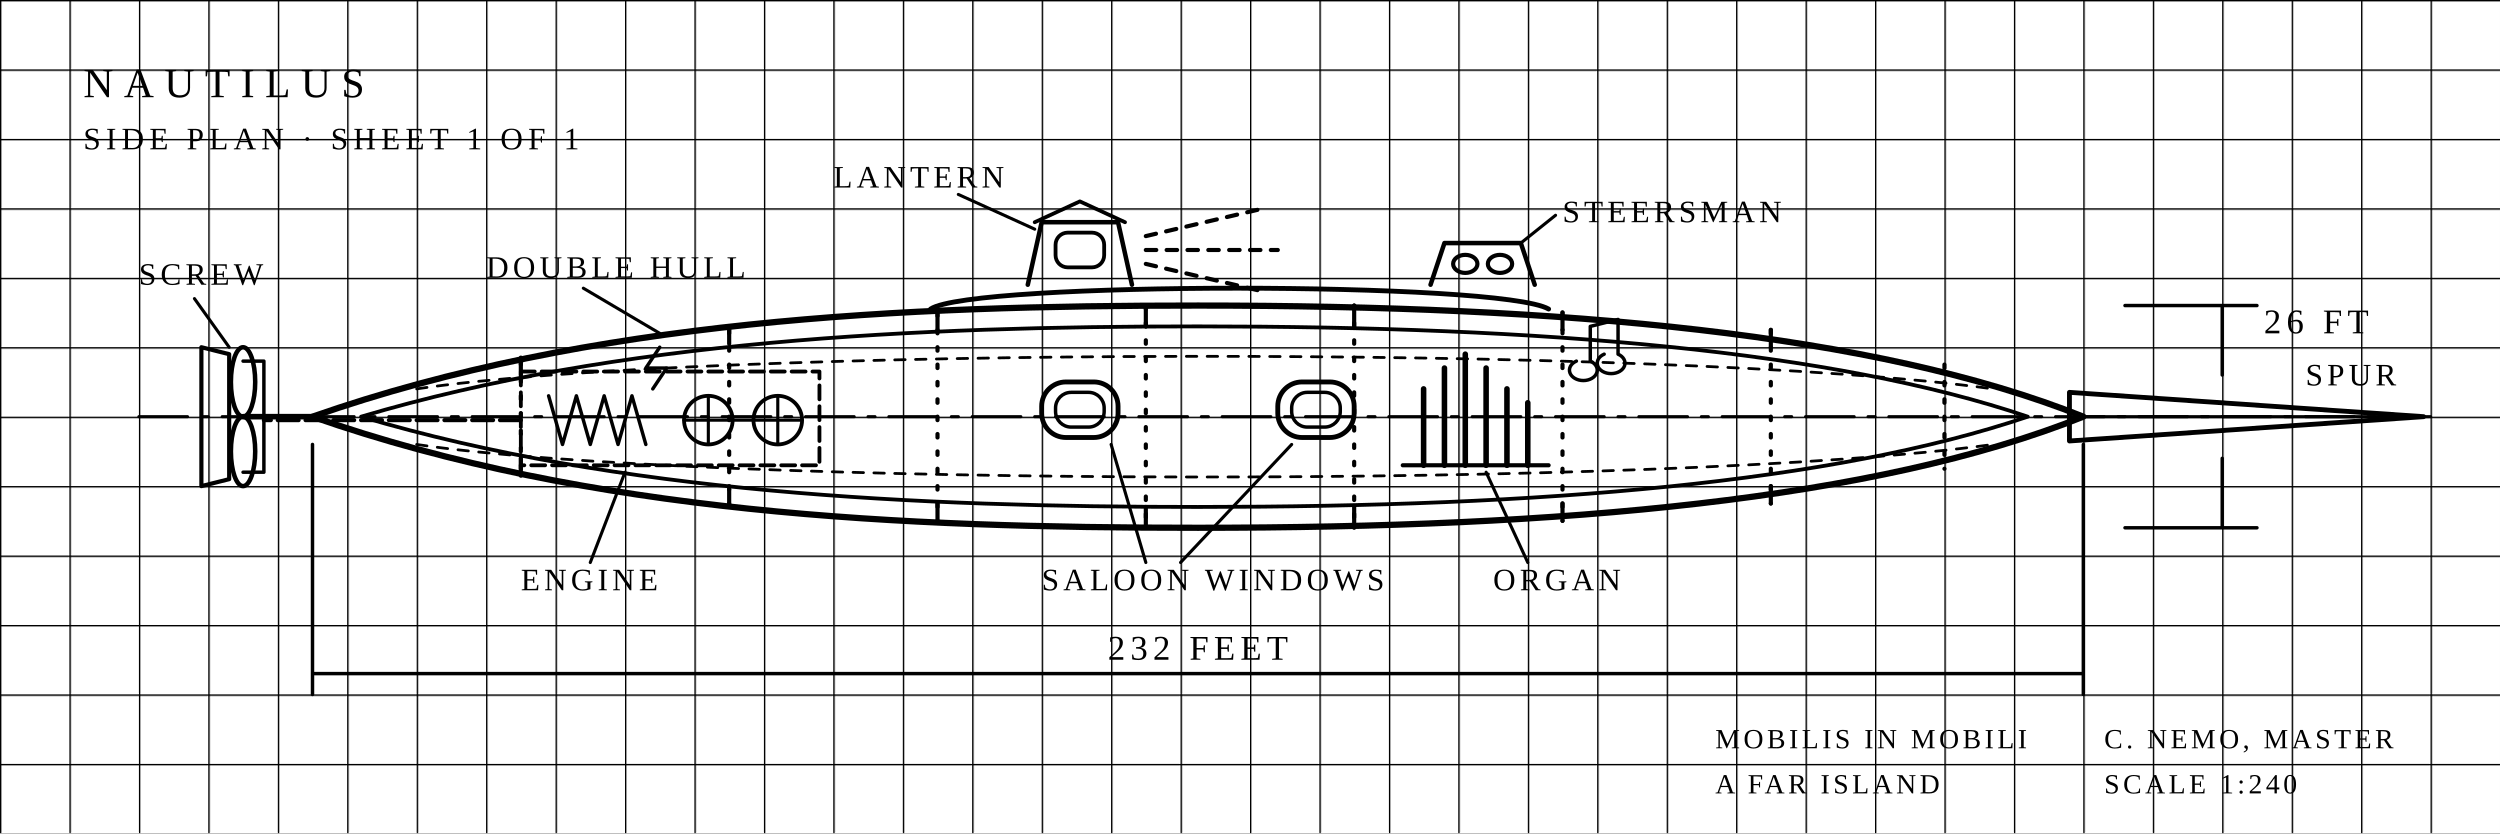
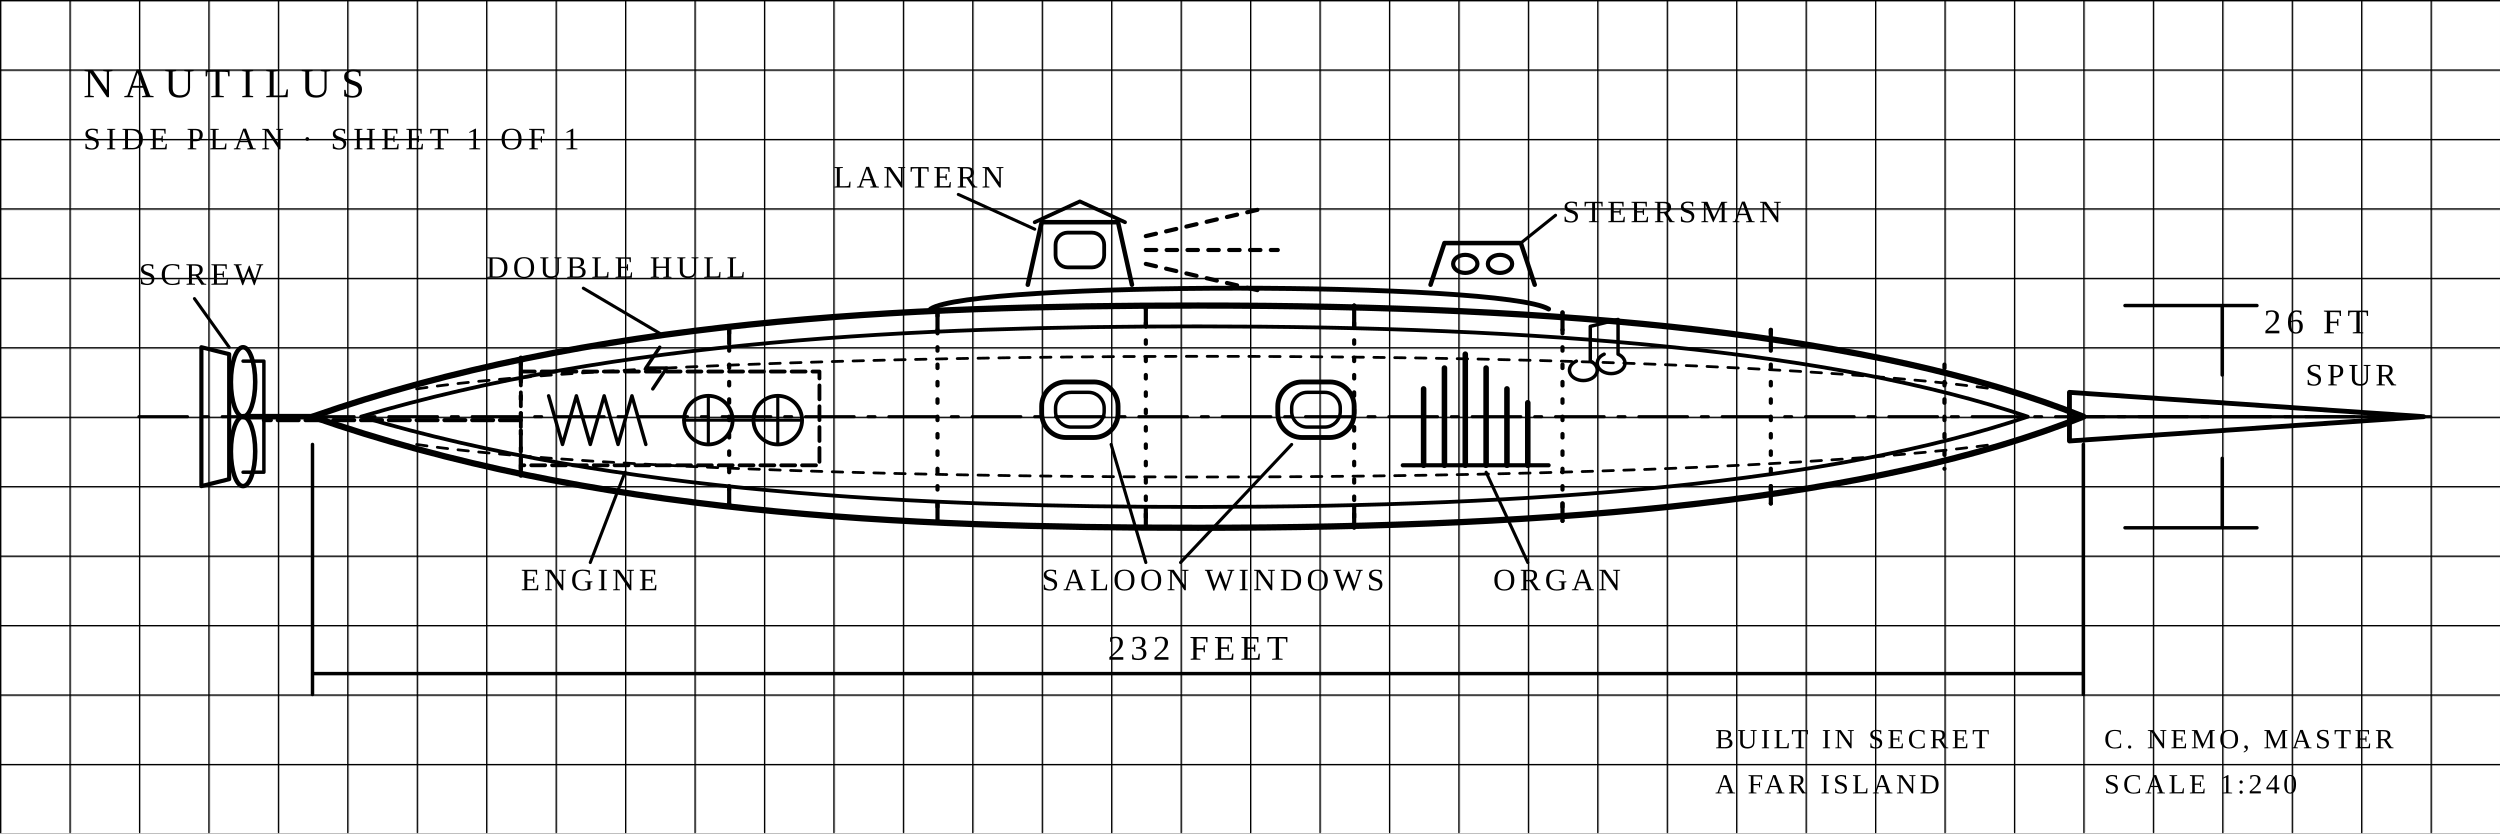
<svg xmlns="http://www.w3.org/2000/svg" viewBox="0 0 720 240" fill="none" stroke="currentColor" stroke-linecap="round" stroke-linejoin="round" font-family="inherit">
  <defs>
    <pattern id="bp-grid" width="20" height="20" patternUnits="userSpaceOnUse">
      <path d="M20 0H0V20" stroke-width="0.8" />
    </pattern>
  </defs>
  <rect class="bp-paper" width="720" height="240" stroke="none" />
  <rect class="bp-grid" width="720" height="240" fill="url(#bp-grid)" stroke="none" />
  <g class="bp-sea" stroke="none">
    <path d="M0 108 C40 104 80 112 120 108 S200 104 240 108 S320 112 360 108 S440 104 480 108 S560 112 600 108 S680 104 720 108 V240 H0 Z" />
  </g>
  <g class="bp-frame" stroke-width="1.2">
    <path d="M90 120 C170 92 260 88 345 88 C450 88 540 96 600 120 C540 144 450 152 345 152 C260 152 170 148 90 120 Z" stroke-dasharray="5 4" />
    <path d="M40 120 H700" stroke-dasharray="14 4 2 4" stroke-width="0.9" />
    <path d="M150 104 V136 M210 95 V145 M270 90 V150 M330 88 V152 M390 88 V152 M450 90 V150 M510 95 V145 M560 105 V135" stroke-dasharray="1 4" />
  </g>
  <g class="bp-dims" stroke-width="1">
    <path d="M90 194 H600 M90 188 V200 M600 188 V200 M90 128 V200 M600 128 V200" />
    <path d="M640 88 V108 M640 132 V152 M634 88 H646 M634 152 H646 M612 88 H650 M612 152 H650" />
    <rect class="bp-paper" x="306" y="179" width="78" height="14" stroke="none" />
    <rect class="bp-paper" x="651" y="85" width="49" height="15" stroke="none" />
    <rect class="bp-paper" x="18" y="12" width="184" height="36" stroke="none" />
    <g fill="currentColor" stroke="none" font-size="10" letter-spacing="1.5">
      <text x="345" y="190" text-anchor="middle">232 FEET</text>
      <text x="652" y="96">26 FT</text>
      <text x="24" y="28" font-size="12" letter-spacing="3">NAUTILUS</text>
      <text x="24" y="43" font-size="9">SIDE PLAN · SHEET 1 OF 1</text>
    </g>
    <rect class="bp-paper" x="488" y="206" width="212" height="26" stroke="none" />
    <g fill="currentColor" stroke="none" font-size="8" letter-spacing="1">
-       <text x="494" y="215.5">MOBILIS IN MOBILI</text>
+       <text x="494" y="215.5">BUILT IN SECRET</text>
      <text x="606" y="215.5">C. NEMO, MASTER</text>
      <text x="494" y="228.5">A FAR ISLAND</text>
      <text x="606" y="228.5">SCALE 1:240</text>
    </g>
  </g>
  <g class="bp-launch" opacity="0">
    <g class="bp-wake" stroke-width="1.4">
      <path d="M88 110 C70 106 52 108 34 104 C24 102 14 103 4 106" pathLength="60" />
      <path d="M88 140 C70 144 52 143 34 147 C24 149 14 148 4 145" pathLength="60" />
      <path d="M62 126 C48 124 32 127 16 126" pathLength="60" stroke-width="0.9" />
    </g>
    <g class="bp-bubbles" fill="currentColor" stroke="none">
      <circle cx="74" cy="168" r="2.2" />
      <circle cx="104" cy="182" r="1.6" />
      <circle cx="160" cy="176" r="2" />
      <circle cx="236" cy="190" r="1.5" />
      <circle cx="312" cy="180" r="2.2" />
      <circle cx="420" cy="192" r="1.7" />
      <circle cx="514" cy="178" r="2" />
      <circle cx="586" cy="168" r="1.5" />
    </g>
  </g>
  <g class="bp-ship">
    <g class="bp-part" data-part="hull">
      <path class="bp-fill" d="M90 120 C170 92 260 88 345 88 C450 88 540 96 600 120 C540 144 450 152 345 152 C260 152 170 148 90 120 Z" stroke="none" />
      <path d="M90 120 C170 92 260 88 345 88 C450 88 540 96 600 120 C540 144 450 152 345 152 C260 152 170 148 90 120 Z" stroke-width="1.8" />
      <path d="M104 120 C178 98 264 94 345 94 C444 94 528 101 584 120 C528 139 444 146 345 146 C264 146 178 142 104 120 Z" stroke-width="1.1" />
      <path d="M150 103 V108 M150 132 V137 M210 94 V99 M210 141 V146 M270 90 V95 M270 145 V150 M330 88 V94 M330 146 V152 M390 88 V94 M390 146 V152 M450 90 V95 M450 145 V150 M510 95 V100 M510 140 V145" stroke-width="1.2" />
      <path d="M120 112 C200 100 480 99 574 112 M120 128 C200 140 480 141 574 128" stroke-width="0.8" stroke-dasharray="3 3" />
      <path d="M596 113 L698 120 L596 127 Z" stroke-width="1.4" />
      <path d="M600 120 H690" stroke-width="0.9" />
      <path d="M268 89 C280 81 432 81 446 89" stroke-width="1.4" />
      <path d="M70 120 H92" stroke-width="1.6" />
      <path d="M70 104 L76 104 L76 136 L70 136" stroke-width="1" />
      <path d="M58 100 L66 102 L66 138 L58 140 Z" stroke-width="1.2" />
      <g class="bp-note" fill="currentColor" stroke="none" font-size="9" letter-spacing="1.2">
        <text x="140" y="80">DOUBLE HULL</text>
        <text x="664" y="111">SPUR</text>
      </g>
      <path class="bp-note" d="M168 83 L190 96" stroke-width="0.9" />
    </g>
    <g class="bp-part" data-part="windows">
      <rect x="300" y="110" width="22" height="16" rx="7" stroke-width="1.4" />
      <rect x="304" y="113" width="14" height="10" rx="4.5" stroke-width="1" />
      <rect x="368" y="110" width="22" height="16" rx="7" stroke-width="1.4" />
      <rect x="372" y="113" width="14" height="10" rx="4.5" stroke-width="1" />
      <path d="M412 82 L416 70 L438 70 L442 82" stroke-width="1.3" />
      <ellipse cx="422" cy="76" rx="3.5" ry="2.6" stroke-width="1.2" />
      <ellipse cx="432" cy="76" rx="3.5" ry="2.6" stroke-width="1.2" />
      <g class="bp-note" fill="currentColor" stroke="none" font-size="9" letter-spacing="1.2">
        <text x="300" y="170">SALOON WINDOWS</text>
        <text x="450" y="64">STEERSMAN</text>
      </g>
      <path class="bp-note" d="M330 162 L320 128 M340 162 L372 128 M448 62 L438 70" stroke-width="0.9" />
    </g>
    <g class="bp-part" data-part="engine">
      <path d="M150 107 H236 V134 H150 Z" stroke-width="1.1" stroke-dasharray="4 2" />
      <path d="M158 114 L162 128 L166 114 L170 128 L174 114 L178 128 L182 114 L186 128" stroke-width="1" />
      <circle cx="204" cy="121" r="7" stroke-width="1.1" />
      <circle cx="224" cy="121" r="7" stroke-width="1.1" />
      <path d="M204 114 V128 M224 114 V128 M197 121 H231" stroke-width="0.9" />
      <path d="M150 121 H76" stroke-width="1.2" stroke-dasharray="6 2" />
      <ellipse cx="70" cy="110" rx="3.5" ry="10" stroke-width="1.3" />
      <ellipse cx="70" cy="130" rx="3.5" ry="10" stroke-width="1.3" />
      <path d="M190 100 L186 106 L192 106 L188 112" stroke-width="1" />
      <g class="bp-note" fill="currentColor" stroke="none" font-size="9" letter-spacing="1.2">
        <text x="150" y="170">ENGINE</text>
        <text x="40" y="82">SCREW</text>
      </g>
      <path class="bp-note" d="M170 162 L180 136 M56 86 L66 100" stroke-width="0.9" />
    </g>
    <g class="bp-part" data-part="lantern">
      <path d="M296 82 L300 64 L322 64 L326 82" stroke-width="1.3" />
      <path d="M298 64 L311 58 L324 64" stroke-width="1.1" />
      <rect x="304" y="67" width="14" height="10" rx="3.5" class="bp-light" stroke-width="1.1" />
      <path d="M330 68 L364 60 M330 72 L368 72 M330 76 L364 84" stroke-width="1.2" stroke-dasharray="3 3" />
      <g class="bp-note" fill="currentColor" stroke="none" font-size="9" letter-spacing="1.2">
        <text x="240" y="54">LANTERN</text>
      </g>
      <path class="bp-note" d="M276 56 L298 66" stroke-width="0.9" />
    </g>
    <g class="bp-part" data-part="organ">
      <path d="M410 134 V112 M416 134 V106 M422 134 V102 M428 134 V106 M434 134 V112 M440 134 V116" stroke-width="1.6" />
      <path d="M404 134 H446" stroke-width="1.2" />
      <path d="M458 104 V94 L466 92 V102 M454 104 a4 3 0 1 0 4 0 M462 102 a4 3 0 1 0 4 0" stroke-width="1" />
      <g class="bp-note" fill="currentColor" stroke="none" font-size="9" letter-spacing="1.2">
        <text x="430" y="170">ORGAN</text>
      </g>
      <path class="bp-note" d="M440 162 L428 136" stroke-width="0.9" />
    </g>
    <circle class="bp-flash" cx="311" cy="72" r="22" fill="currentColor" stroke="none" opacity="0" />
  </g>
</svg>
